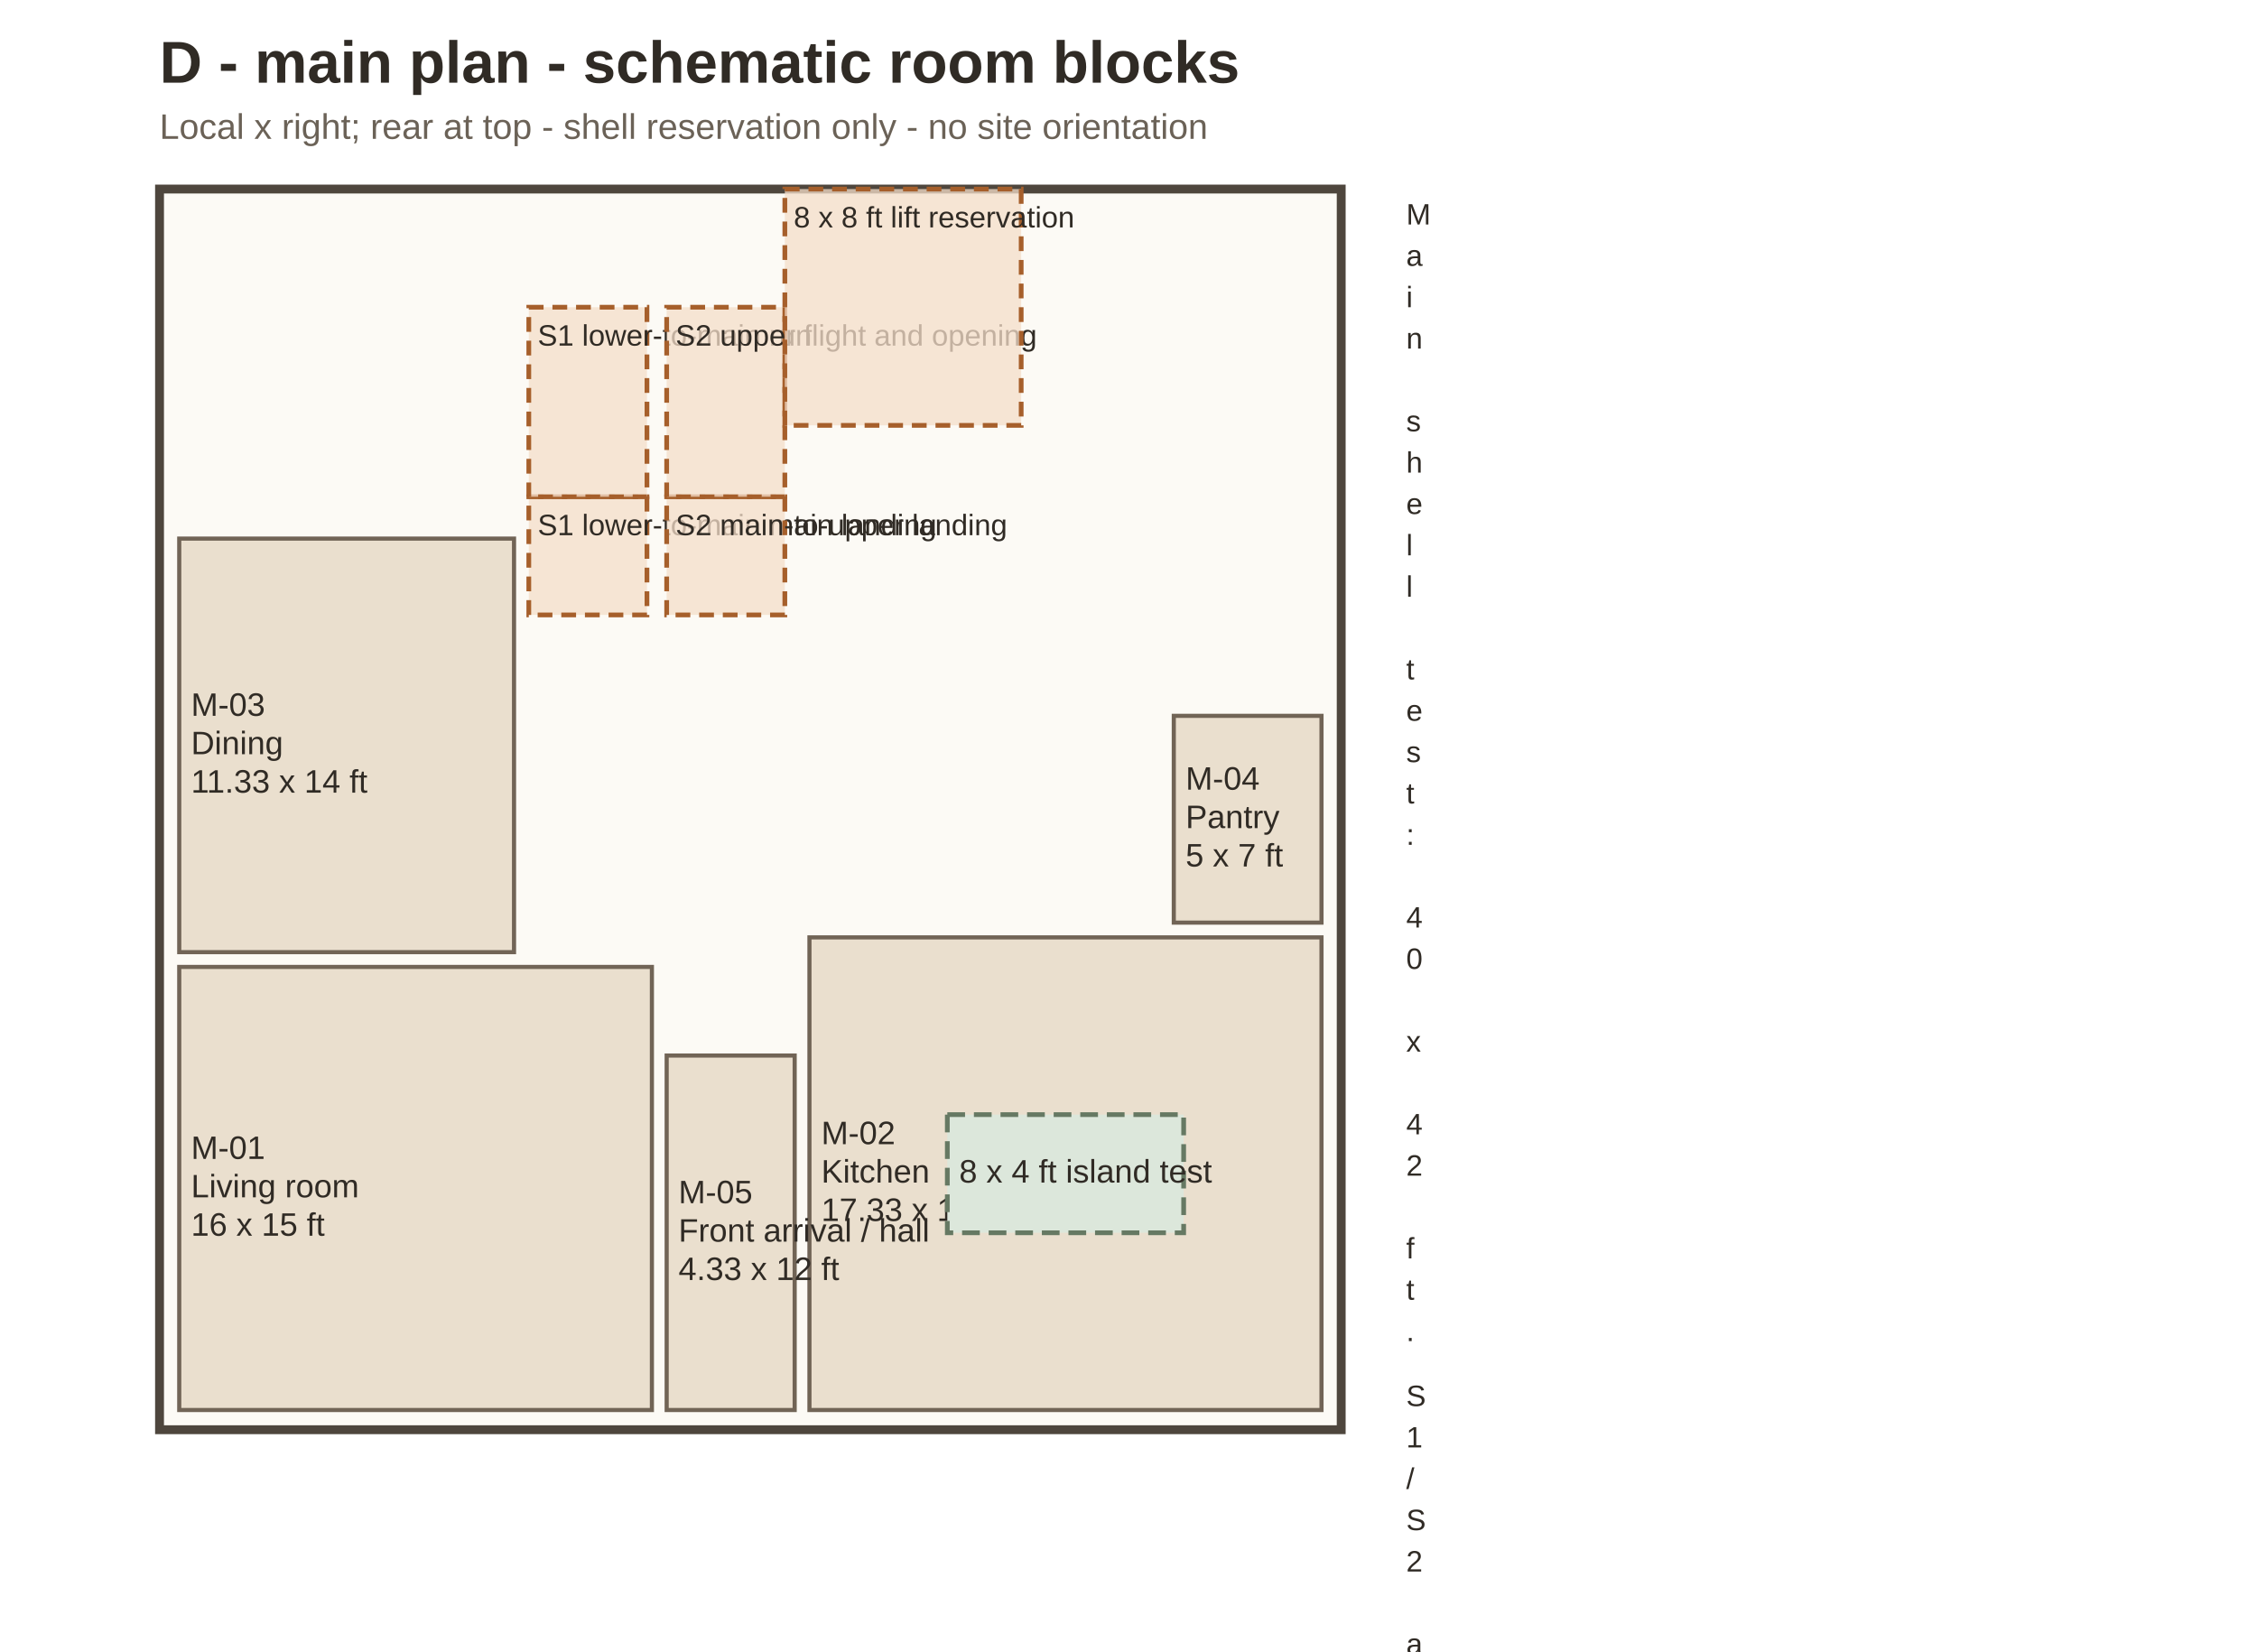
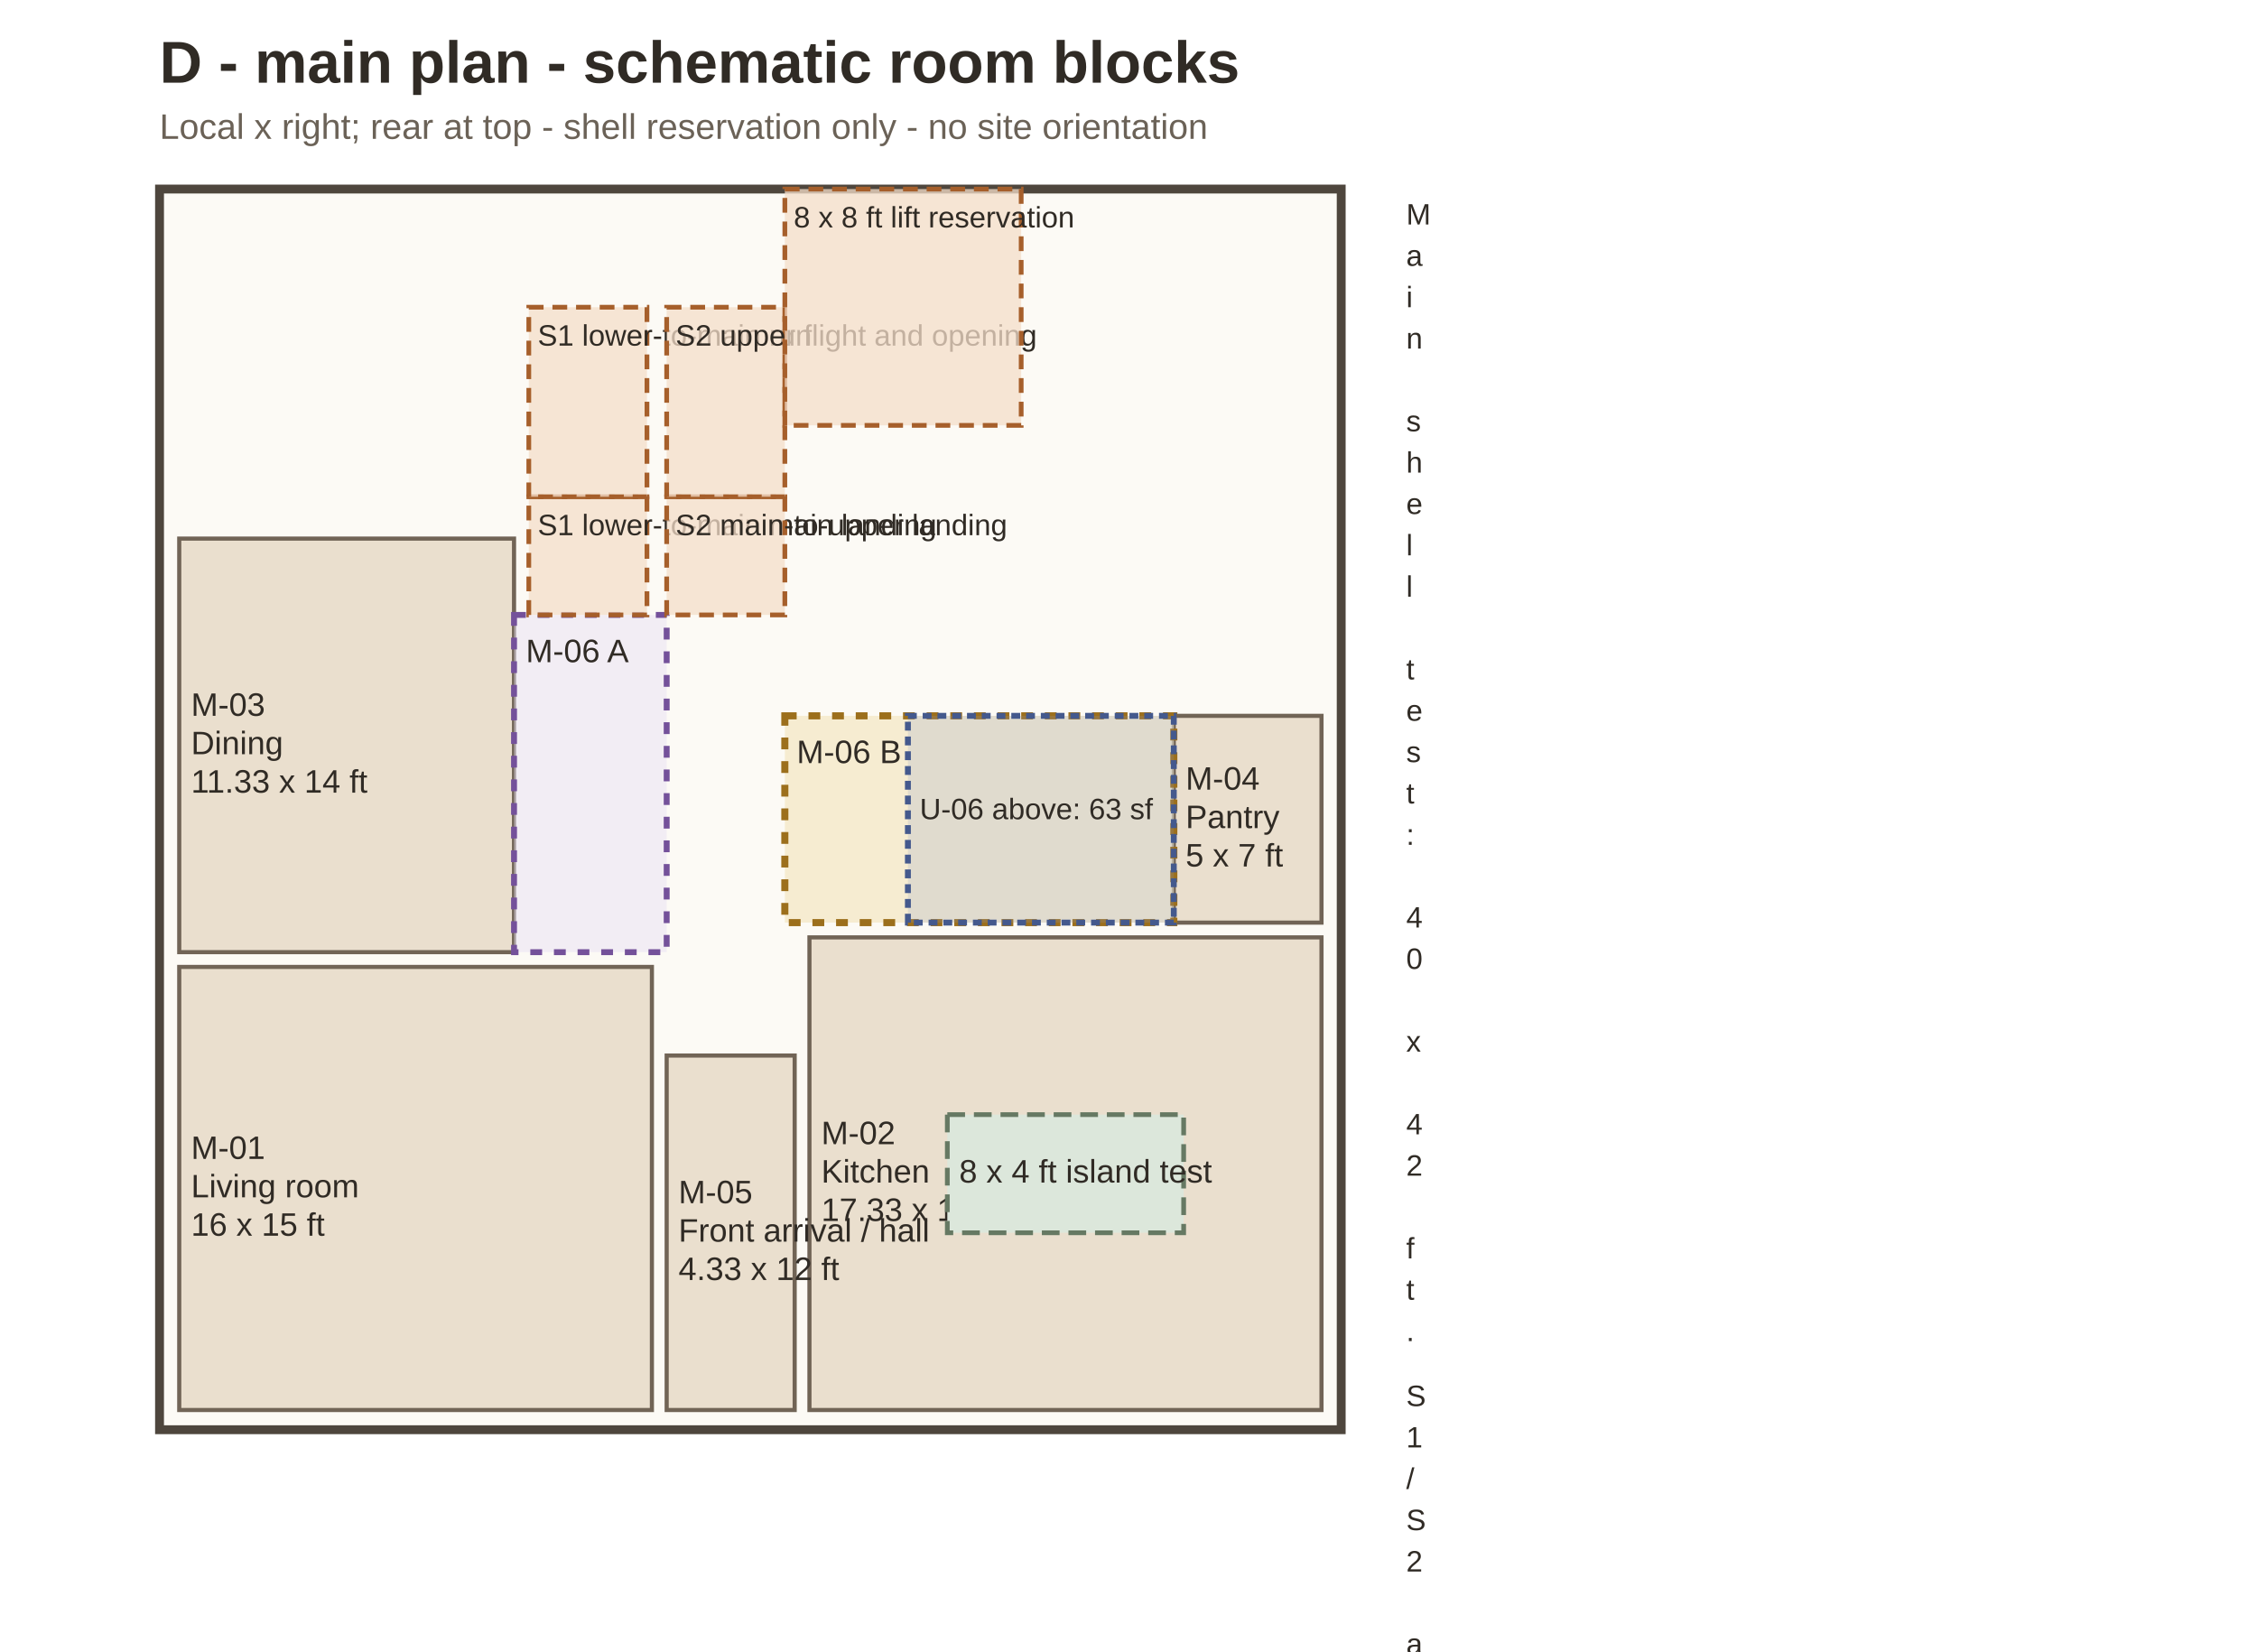
<svg xmlns="http://www.w3.org/2000/svg" width="764" height="559" viewBox="0 0 764 559">
-   <style>text{font-family:Arial,sans-serif;fill:#302b25}.title{font-size:20px;font-weight:bold}.label{font-size:11px}.small{font-size:10px}.shell{fill:#fcfaf5;stroke:#4e463d;stroke-width:3}.room{fill:#eadfce;stroke:#716456;stroke-width:1.4}.circulation{fill:#f3eee5;stroke:#9a8d7d;stroke-width:1;stroke-dasharray:4 3}.island{fill:#dce7db;stroke:#667963;stroke-width:1.6;stroke-dasharray:6 3}.core{fill:#f4ddc9;fill-opacity:.75;stroke:#a65f2b;stroke-width:1.6;stroke-dasharray:5 3}.header{font-size:12px;fill:#6b6257}</style>
+   <style>text{font-family:Arial,sans-serif;fill:#302b25}.title{font-size:20px;font-weight:bold}.label{font-size:11px}.small{font-size:10px}.shell{fill:#fcfaf5;stroke:#4e463d;stroke-width:3}.room{fill:#eadfce;stroke:#716456;stroke-width:1.4}.circulation{fill:#f3eee5;stroke:#9a8d7d;stroke-width:1;stroke-dasharray:4 3}.island{fill:#dce7db;stroke:#667963;stroke-width:1.6;stroke-dasharray:6 3}.core{fill:#f4ddc9;fill-opacity:.75;stroke:#a65f2b;stroke-width:1.6;stroke-dasharray:5 3}.bath-search{fill:#e7e0f2;fill-opacity:.48;stroke:#74519a;stroke-width:2;stroke-dasharray:4 4}.bath-search-selected{fill:#f3e5bd;fill-opacity:.65;stroke:#9c6f1c;stroke-width:2.4;stroke-dasharray:4 4}.crosslevel{fill:#8998c4;fill-opacity:.2;stroke:#44598d;stroke-width:2;stroke-dasharray:3 2}.header{font-size:12px;fill:#6b6257}</style>
  <text class="title" x="54" y="28">D - main plan - schematic room blocks</text>
  <text class="header" x="54" y="47">Local x right; rear at top - shell reservation only - no site orientation</text>
  <rect class="shell" x="54" y="64" width="400" height="420" />
  <rect class="room" x="60.67" y="327.33" width="160" height="150" />
  <text class="label" x="64.67" y="392.33">M-01</text>
  <text class="label" x="64.67" y="405.33">Living room</text>
  <text class="label" x="64.67" y="418.33">16 x 15 ft</text>
  <rect class="room" x="274" y="317.33" width="173.33" height="160" />
  <text class="label" x="278" y="387.33">M-02</text>
  <text class="label" x="278" y="400.33">Kitchen</text>
  <text class="label" x="278" y="413.33">17.33 x 16 ft</text>
  <rect class="room" x="60.67" y="182.33" width="113.33" height="140" />
  <text class="label" x="64.67" y="242.33">M-03</text>
  <text class="label" x="64.67" y="255.33">Dining</text>
  <text class="label" x="64.67" y="268.33">11.33 x 14 ft</text>
  <rect class="room" x="397.33" y="242.33" width="50" height="70" />
  <text class="label" x="401.33" y="267.33">M-04</text>
  <text class="label" x="401.33" y="280.33">Pantry</text>
  <text class="label" x="401.33" y="293.33">5 x 7 ft</text>
  <rect class="room" x="225.67" y="357.33" width="43.33" height="120" />
  <text class="label" x="229.67" y="407.33">M-05</text>
  <text class="label" x="229.67" y="420.33">Front arrival / hall</text>
  <text class="label" x="229.67" y="433.33">4.33 x 12 ft</text>
+   <rect class="bath-search" x="174" y="208.17" width="51.67" height="114.17" />
+   <text class="label" x="178" y="224.17">M-06 A</text>
+   <rect class="bath-search-selected" x="265.67" y="242.33" width="131.67" height="70" />
+   <text class="label" x="269.67" y="258.33">M-06 B</text>
+   <rect class="crosslevel" x="307.33" y="242.33" width="90" height="70" />
+   <text class="small" x="311.33" y="277.33">U-06 above: 63 sf</text>
  <rect class="island" x="320.67" y="377.33" width="80" height="40" />
  <text class="label" x="324.67" y="400.33">8 x 4 ft island test</text>
  <rect class="core" x="179" y="168.17" width="40" height="40" />
  <text class="small" x="182" y="181.17">S1 lower-to-main main landing</text>
  <rect class="core" x="179" y="104" width="40" height="64.167" />
  <text class="small" x="182" y="117">S1 lower-to-main run</text>
  <rect class="core" x="225.67" y="168.17" width="40" height="40" />
  <text class="small" x="228.67" y="181.17">S2 main-to-upper landing</text>
  <rect class="core" x="225.67" y="104" width="40" height="64.167" />
  <text class="small" x="228.67" y="117">S2 upper flight and opening</text>
  <rect class="core" x="265.67" y="64" width="80" height="80" />
  <text class="small" x="268.67" y="77">8 x 8 ft lift reservation</text>
  <text class="small" x="476" y="76">M</text>
  <text class="small" x="476" y="90">a</text>
  <text class="small" x="476" y="104">i</text>
  <text class="small" x="476" y="118">n</text>
  <text class="small" x="476" y="132"> </text>
  <text class="small" x="476" y="146">s</text>
  <text class="small" x="476" y="160">h</text>
  <text class="small" x="476" y="174">e</text>
  <text class="small" x="476" y="188">l</text>
  <text class="small" x="476" y="202">l</text>
  <text class="small" x="476" y="216"> </text>
  <text class="small" x="476" y="230">t</text>
  <text class="small" x="476" y="244">e</text>
  <text class="small" x="476" y="258">s</text>
  <text class="small" x="476" y="272">t</text>
  <text class="small" x="476" y="286">:</text>
  <text class="small" x="476" y="300"> </text>
  <text class="small" x="476" y="314">4</text>
  <text class="small" x="476" y="328">0</text>
  <text class="small" x="476" y="342"> </text>
  <text class="small" x="476" y="356">x</text>
  <text class="small" x="476" y="370"> </text>
  <text class="small" x="476" y="384">4</text>
  <text class="small" x="476" y="398">2</text>
  <text class="small" x="476" y="412"> </text>
  <text class="small" x="476" y="426">f</text>
  <text class="small" x="476" y="440">t</text>
  <text class="small" x="476" y="454">.</text>
  <text class="small" x="476" y="476">S</text>
  <text class="small" x="476" y="490">1</text>
  <text class="small" x="476" y="504">/</text>
  <text class="small" x="476" y="518">S</text>
  <text class="small" x="476" y="532">2</text>
  <text class="small" x="476" y="546"> </text>
  <text class="small" x="476" y="560">a</text>
  <text class="small" x="476" y="574">n</text>
  <text class="small" x="476" y="588">d</text>
  <text class="small" x="476" y="602"> </text>
  <text class="small" x="476" y="616">l</text>
  <text class="small" x="476" y="630">i</text>
  <text class="small" x="476" y="644">f</text>
  <text class="small" x="476" y="658">t</text>
  <text class="small" x="476" y="672"> </text>
  <text class="small" x="476" y="686">a</text>
  <text class="small" x="476" y="700">r</text>
  <text class="small" x="476" y="714">e</text>
  <text class="small" x="476" y="728"> </text>
  <text class="small" x="476" y="742">c</text>
  <text class="small" x="476" y="756">o</text>
  <text class="small" x="476" y="770">m</text>
  <text class="small" x="476" y="784">p</text>
  <text class="small" x="476" y="798">a</text>
  <text class="small" x="476" y="812">r</text>
  <text class="small" x="476" y="826">i</text>
  <text class="small" x="476" y="840">s</text>
  <text class="small" x="476" y="854">o</text>
  <text class="small" x="476" y="868">n</text>
  <text class="small" x="476" y="882"> </text>
  <text class="small" x="476" y="896">b</text>
  <text class="small" x="476" y="910">l</text>
  <text class="small" x="476" y="924">o</text>
  <text class="small" x="476" y="938">c</text>
  <text class="small" x="476" y="952">k</text>
  <text class="small" x="476" y="966">s</text>
  <text class="small" x="476" y="980">;</text>
  <text class="small" x="476" y="994"> </text>
  <text class="small" x="476" y="1008">w</text>
  <text class="small" x="476" y="1022">a</text>
  <text class="small" x="476" y="1036">l</text>
  <text class="small" x="476" y="1050">l</text>
  <text class="small" x="476" y="1064"> </text>
  <text class="small" x="476" y="1078">o</text>
  <text class="small" x="476" y="1092">p</text>
  <text class="small" x="476" y="1106">e</text>
  <text class="small" x="476" y="1120">n</text>
  <text class="small" x="476" y="1134">i</text>
  <text class="small" x="476" y="1148">n</text>
  <text class="small" x="476" y="1162">g</text>
  <text class="small" x="476" y="1176">s</text>
  <text class="small" x="476" y="1190"> </text>
  <text class="small" x="476" y="1204">a</text>
  <text class="small" x="476" y="1218">n</text>
  <text class="small" x="476" y="1232">d</text>
  <text class="small" x="476" y="1246"> </text>
  <text class="small" x="476" y="1260">n</text>
  <text class="small" x="476" y="1274">a</text>
  <text class="small" x="476" y="1288">t</text>
  <text class="small" x="476" y="1302">i</text>
  <text class="small" x="476" y="1316">v</text>
  <text class="small" x="476" y="1330">e</text>
  <text class="small" x="476" y="1344"> </text>
  <text class="small" x="476" y="1358">l</text>
  <text class="small" x="476" y="1372">a</text>
  <text class="small" x="476" y="1386">n</text>
  <text class="small" x="476" y="1400">d</text>
  <text class="small" x="476" y="1414">i</text>
  <text class="small" x="476" y="1428">n</text>
  <text class="small" x="476" y="1442">g</text>
  <text class="small" x="476" y="1456">s</text>
  <text class="small" x="476" y="1470"> </text>
  <text class="small" x="476" y="1484">T</text>
  <text class="small" x="476" y="1498">B</text>
  <text class="small" x="476" y="1512">D</text>
  <text class="small" x="476" y="1526">.</text>
  <text class="small" x="476" y="1548">M</text>
  <text class="small" x="476" y="1562">-</text>
  <text class="small" x="476" y="1576">0</text>
  <text class="small" x="476" y="1590">6</text>
  <text class="small" x="476" y="1604"> </text>
-   <text class="small" x="476" y="1618">h</text>
-   <text class="small" x="476" y="1632">a</text>
-   <text class="small" x="476" y="1646">l</text>
-   <text class="small" x="476" y="1660">f</text>
+   <text class="small" x="476" y="1618">t</text>
+   <text class="small" x="476" y="1632">e</text>
+   <text class="small" x="476" y="1646">s</text>
+   <text class="small" x="476" y="1660">t</text>
  <text class="small" x="476" y="1674"> </text>
-   <text class="small" x="476" y="1688">b</text>
-   <text class="small" x="476" y="1702">a</text>
-   <text class="small" x="476" y="1716">t</text>
-   <text class="small" x="476" y="1730">h</text>
+   <text class="small" x="476" y="1688">z</text>
+   <text class="small" x="476" y="1702">o</text>
+   <text class="small" x="476" y="1716">n</text>
+   <text class="small" x="476" y="1730">e</text>
  <text class="small" x="476" y="1744">:</text>
  <text class="small" x="476" y="1758"> </text>
-   <text class="small" x="476" y="1772">s</text>
-   <text class="small" x="476" y="1786">i</text>
-   <text class="small" x="476" y="1800">z</text>
-   <text class="small" x="476" y="1814">e</text>
-   <text class="small" x="476" y="1828"> </text>
+   <text class="small" x="476" y="1772">a</text>
+   <text class="small" x="476" y="1786">r</text>
+   <text class="small" x="476" y="1800">r</text>
+   <text class="small" x="476" y="1814">i</text>
+   <text class="small" x="476" y="1828">v</text>
  <text class="small" x="476" y="1842">a</text>
-   <text class="small" x="476" y="1856">n</text>
-   <text class="small" x="476" y="1870">d</text>
-   <text class="small" x="476" y="1884"> </text>
-   <text class="small" x="476" y="1898">l</text>
-   <text class="small" x="476" y="1912">o</text>
-   <text class="small" x="476" y="1926">c</text>
-   <text class="small" x="476" y="1940">a</text>
-   <text class="small" x="476" y="1954">t</text>
-   <text class="small" x="476" y="1968">i</text>
-   <text class="small" x="476" y="1982">o</text>
-   <text class="small" x="476" y="1996">n</text>
-   <text class="small" x="476" y="2010"> </text>
-   <text class="small" x="476" y="2024">T</text>
-   <text class="small" x="476" y="2038">B</text>
-   <text class="small" x="476" y="2052">D</text>
-   <text class="small" x="476" y="2066">;</text>
-   <text class="small" x="476" y="2080"> </text>
-   <text class="small" x="476" y="2094">n</text>
-   <text class="small" x="476" y="2108">o</text>
+   <text class="small" x="476" y="1856">l</text>
+   <text class="small" x="476" y="1870"> </text>
+   <text class="small" x="476" y="1884">/</text>
+   <text class="small" x="476" y="1898"> </text>
+   <text class="small" x="476" y="1912">h</text>
+   <text class="small" x="476" y="1926">a</text>
+   <text class="small" x="476" y="1940">l</text>
+   <text class="small" x="476" y="1954">l</text>
+   <text class="small" x="476" y="1968"> </text>
+   <text class="small" x="476" y="1982">e</text>
+   <text class="small" x="476" y="1996">d</text>
+   <text class="small" x="476" y="2010">g</text>
+   <text class="small" x="476" y="2024">e</text>
+   <text class="small" x="476" y="2038"> </text>
+   <text class="small" x="476" y="2052">s</text>
+   <text class="small" x="476" y="2066">e</text>
+   <text class="small" x="476" y="2080">l</text>
+   <text class="small" x="476" y="2094">e</text>
+   <text class="small" x="476" y="2108">c</text>
  <text class="small" x="476" y="2122">t</text>
-   <text class="small" x="476" y="2136"> </text>
+   <text class="small" x="476" y="2136">e</text>
  <text class="small" x="476" y="2150">d</text>
-   <text class="small" x="476" y="2164">r</text>
-   <text class="small" x="476" y="2178">a</text>
-   <text class="small" x="476" y="2192">w</text>
-   <text class="small" x="476" y="2206">n</text>
-   <text class="small" x="476" y="2220">.</text>
-   <text class="small" x="476" y="2242">K</text>
-   <text class="small" x="476" y="2256">i</text>
-   <text class="small" x="476" y="2270">t</text>
-   <text class="small" x="476" y="2284">c</text>
-   <text class="small" x="476" y="2298">h</text>
-   <text class="small" x="476" y="2312">e</text>
-   <text class="small" x="476" y="2326">n</text>
-   <text class="small" x="476" y="2340"> </text>
-   <text class="small" x="476" y="2354">b</text>
-   <text class="small" x="476" y="2368">l</text>
-   <text class="small" x="476" y="2382">o</text>
-   <text class="small" x="476" y="2396">c</text>
-   <text class="small" x="476" y="2410">k</text>
-   <text class="small" x="476" y="2424"> </text>
-   <text class="small" x="476" y="2438">r</text>
-   <text class="small" x="476" y="2452">e</text>
-   <text class="small" x="476" y="2466">t</text>
-   <text class="small" x="476" y="2480">a</text>
-   <text class="small" x="476" y="2494">i</text>
-   <text class="small" x="476" y="2508">n</text>
-   <text class="small" x="476" y="2522">s</text>
-   <text class="small" x="476" y="2536"> </text>
-   <text class="small" x="476" y="2550">t</text>
-   <text class="small" x="476" y="2564">h</text>
-   <text class="small" x="476" y="2578">e</text>
-   <text class="small" x="476" y="2592"> </text>
-   <text class="small" x="476" y="2606">p</text>
-   <text class="small" x="476" y="2620">r</text>
-   <text class="small" x="476" y="2634">i</text>
-   <text class="small" x="476" y="2648">o</text>
-   <text class="small" x="476" y="2662">r</text>
-   <text class="small" x="476" y="2676"> </text>
-   <text class="small" x="476" y="2690">f</text>
-   <text class="small" x="476" y="2704">i</text>
-   <text class="small" x="476" y="2718">t</text>
-   <text class="small" x="476" y="2732">-</text>
-   <text class="small" x="476" y="2746">s</text>
-   <text class="small" x="476" y="2760">t</text>
-   <text class="small" x="476" y="2774">u</text>
-   <text class="small" x="476" y="2788">d</text>
-   <text class="small" x="476" y="2802">y</text>
-   <text class="small" x="476" y="2816"> </text>
-   <text class="small" x="476" y="2830">s</text>
-   <text class="small" x="476" y="2844">i</text>
-   <text class="small" x="476" y="2858">z</text>
-   <text class="small" x="476" y="2872">e</text>
-   <text class="small" x="476" y="2886">;</text>
-   <text class="small" x="476" y="2900"> </text>
-   <text class="small" x="476" y="2914">n</text>
-   <text class="small" x="476" y="2928">o</text>
-   <text class="small" x="476" y="2942">t</text>
-   <text class="small" x="476" y="2956"> </text>
-   <text class="small" x="476" y="2970">a</text>
-   <text class="small" x="476" y="2984">p</text>
-   <text class="small" x="476" y="2998">p</text>
-   <text class="small" x="476" y="3012">r</text>
-   <text class="small" x="476" y="3026">o</text>
-   <text class="small" x="476" y="3040">v</text>
-   <text class="small" x="476" y="3054">e</text>
-   <text class="small" x="476" y="3068">d</text>
-   <text class="small" x="476" y="3082">.</text>
+   <text class="small" x="476" y="2164">;</text>
+   <text class="small" x="476" y="2178"> </text>
+   <text class="small" x="476" y="2192">n</text>
+   <text class="small" x="476" y="2206">o</text>
+   <text class="small" x="476" y="2220"> </text>
+   <text class="small" x="476" y="2234">f</text>
+   <text class="small" x="476" y="2248">o</text>
+   <text class="small" x="476" y="2262">o</text>
+   <text class="small" x="476" y="2276">t</text>
+   <text class="small" x="476" y="2290">p</text>
+   <text class="small" x="476" y="2304">r</text>
+   <text class="small" x="476" y="2318">i</text>
+   <text class="small" x="476" y="2332">n</text>
+   <text class="small" x="476" y="2346">t</text>
+   <text class="small" x="476" y="2360"> </text>
+   <text class="small" x="476" y="2374">o</text>
+   <text class="small" x="476" y="2388">r</text>
+   <text class="small" x="476" y="2402"> </text>
+   <text class="small" x="476" y="2416">s</text>
+   <text class="small" x="476" y="2430">e</text>
+   <text class="small" x="476" y="2444">r</text>
+   <text class="small" x="476" y="2458">v</text>
+   <text class="small" x="476" y="2472">i</text>
+   <text class="small" x="476" y="2486">c</text>
+   <text class="small" x="476" y="2500">e</text>
+   <text class="small" x="476" y="2514"> </text>
+   <text class="small" x="476" y="2528">r</text>
+   <text class="small" x="476" y="2542">o</text>
+   <text class="small" x="476" y="2556">u</text>
+   <text class="small" x="476" y="2570">t</text>
+   <text class="small" x="476" y="2584">e</text>
+   <text class="small" x="476" y="2598"> </text>
+   <text class="small" x="476" y="2612">a</text>
+   <text class="small" x="476" y="2626">s</text>
+   <text class="small" x="476" y="2640">s</text>
+   <text class="small" x="476" y="2654">i</text>
+   <text class="small" x="476" y="2668">g</text>
+   <text class="small" x="476" y="2682">n</text>
+   <text class="small" x="476" y="2696">e</text>
+   <text class="small" x="476" y="2710">d</text>
+   <text class="small" x="476" y="2724">.</text>
+   <text class="small" x="476" y="2746">M</text>
+   <text class="small" x="476" y="2760">-</text>
+   <text class="small" x="476" y="2774">0</text>
+   <text class="small" x="476" y="2788">6</text>
+   <text class="small" x="476" y="2802"> </text>
+   <text class="small" x="476" y="2816">B</text>
+   <text class="small" x="476" y="2830"> </text>
+   <text class="small" x="476" y="2844">p</text>
+   <text class="small" x="476" y="2858">a</text>
+   <text class="small" x="476" y="2872">n</text>
+   <text class="small" x="476" y="2886">t</text>
+   <text class="small" x="476" y="2900">r</text>
+   <text class="small" x="476" y="2914">y</text>
+   <text class="small" x="476" y="2928">-</text>
+   <text class="small" x="476" y="2942">s</text>
+   <text class="small" x="476" y="2956">i</text>
+   <text class="small" x="476" y="2970">d</text>
+   <text class="small" x="476" y="2984">e</text>
+   <text class="small" x="476" y="2998"> </text>
+   <text class="small" x="476" y="3012">s</text>
+   <text class="small" x="476" y="3026">e</text>
+   <text class="small" x="476" y="3040">a</text>
+   <text class="small" x="476" y="3054">r</text>
+   <text class="small" x="476" y="3068">c</text>
+   <text class="small" x="476" y="3082">h</text>
+   <text class="small" x="476" y="3096"> </text>
+   <text class="small" x="476" y="3110">w</text>
+   <text class="small" x="476" y="3124">i</text>
+   <text class="small" x="476" y="3138">n</text>
+   <text class="small" x="476" y="3152">d</text>
+   <text class="small" x="476" y="3166">o</text>
+   <text class="small" x="476" y="3180">w</text>
+   <text class="small" x="476" y="3194"> </text>
+   <text class="small" x="476" y="3208">i</text>
+   <text class="small" x="476" y="3222">s</text>
+   <text class="small" x="476" y="3236"> </text>
+   <text class="small" x="476" y="3250">s</text>
+   <text class="small" x="476" y="3264">e</text>
+   <text class="small" x="476" y="3278">l</text>
+   <text class="small" x="476" y="3292">e</text>
+   <text class="small" x="476" y="3306">c</text>
+   <text class="small" x="476" y="3320">t</text>
+   <text class="small" x="476" y="3334">e</text>
+   <text class="small" x="476" y="3348">d</text>
+   <text class="small" x="476" y="3362"> </text>
+   <text class="small" x="476" y="3376">f</text>
+   <text class="small" x="476" y="3390">o</text>
+   <text class="small" x="476" y="3404">r</text>
+   <text class="small" x="476" y="3418"> </text>
+   <text class="small" x="476" y="3432">t</text>
+   <text class="small" x="476" y="3446">h</text>
+   <text class="small" x="476" y="3460">e</text>
+   <text class="small" x="476" y="3474"> </text>
+   <text class="small" x="476" y="3488">f</text>
+   <text class="small" x="476" y="3502">i</text>
+   <text class="small" x="476" y="3516">r</text>
+   <text class="small" x="476" y="3530">s</text>
+   <text class="small" x="476" y="3544">t</text>
+   <text class="small" x="476" y="3558"> </text>
+   <text class="small" x="476" y="3572">f</text>
+   <text class="small" x="476" y="3586">i</text>
+   <text class="small" x="476" y="3600">t</text>
+   <text class="small" x="476" y="3614"> </text>
+   <text class="small" x="476" y="3628">t</text>
+   <text class="small" x="476" y="3642">e</text>
+   <text class="small" x="476" y="3656">s</text>
+   <text class="small" x="476" y="3670">t</text>
+   <text class="small" x="476" y="3684">;</text>
+   <text class="small" x="476" y="3698"> </text>
+   <text class="small" x="476" y="3712">A</text>
+   <text class="small" x="476" y="3726"> </text>
+   <text class="small" x="476" y="3740">r</text>
+   <text class="small" x="476" y="3754">e</text>
+   <text class="small" x="476" y="3768">m</text>
+   <text class="small" x="476" y="3782">a</text>
+   <text class="small" x="476" y="3796">i</text>
+   <text class="small" x="476" y="3810">n</text>
+   <text class="small" x="476" y="3824">s</text>
+   <text class="small" x="476" y="3838"> </text>
+   <text class="small" x="476" y="3852">t</text>
+   <text class="small" x="476" y="3866">h</text>
+   <text class="small" x="476" y="3880">e</text>
+   <text class="small" x="476" y="3894"> </text>
+   <text class="small" x="476" y="3908">d</text>
+   <text class="small" x="476" y="3922">i</text>
+   <text class="small" x="476" y="3936">n</text>
+   <text class="small" x="476" y="3950">i</text>
+   <text class="small" x="476" y="3964">n</text>
+   <text class="small" x="476" y="3978">g</text>
+   <text class="small" x="476" y="3992">-</text>
+   <text class="small" x="476" y="4006">s</text>
+   <text class="small" x="476" y="4020">i</text>
+   <text class="small" x="476" y="4034">d</text>
+   <text class="small" x="476" y="4048">e</text>
+   <text class="small" x="476" y="4062"> </text>
+   <text class="small" x="476" y="4076">a</text>
+   <text class="small" x="476" y="4090">l</text>
+   <text class="small" x="476" y="4104">t</text>
+   <text class="small" x="476" y="4118">e</text>
+   <text class="small" x="476" y="4132">r</text>
+   <text class="small" x="476" y="4146">n</text>
+   <text class="small" x="476" y="4160">a</text>
+   <text class="small" x="476" y="4174">t</text>
+   <text class="small" x="476" y="4188">i</text>
+   <text class="small" x="476" y="4202">v</text>
+   <text class="small" x="476" y="4216">e</text>
+   <text class="small" x="476" y="4230">.</text>
+   <text class="small" x="476" y="4252">D</text>
+   <text class="small" x="476" y="4266">a</text>
+   <text class="small" x="476" y="4280">s</text>
+   <text class="small" x="476" y="4294">h</text>
+   <text class="small" x="476" y="4308">e</text>
+   <text class="small" x="476" y="4322">d</text>
+   <text class="small" x="476" y="4336"> </text>
+   <text class="small" x="476" y="4350">M</text>
+   <text class="small" x="476" y="4364">-</text>
+   <text class="small" x="476" y="4378">0</text>
+   <text class="small" x="476" y="4392">6</text>
+   <text class="small" x="476" y="4406"> </text>
+   <text class="small" x="476" y="4420">A</text>
+   <text class="small" x="476" y="4434">/</text>
+   <text class="small" x="476" y="4448">B</text>
+   <text class="small" x="476" y="4462"> </text>
+   <text class="small" x="476" y="4476">w</text>
+   <text class="small" x="476" y="4490">i</text>
+   <text class="small" x="476" y="4504">n</text>
+   <text class="small" x="476" y="4518">d</text>
+   <text class="small" x="476" y="4532">o</text>
+   <text class="small" x="476" y="4546">w</text>
+   <text class="small" x="476" y="4560">s</text>
+   <text class="small" x="476" y="4574"> </text>
+   <text class="small" x="476" y="4588">a</text>
+   <text class="small" x="476" y="4602">r</text>
+   <text class="small" x="476" y="4616">e</text>
+   <text class="small" x="476" y="4630"> </text>
+   <text class="small" x="476" y="4644">u</text>
+   <text class="small" x="476" y="4658">n</text>
+   <text class="small" x="476" y="4672">a</text>
+   <text class="small" x="476" y="4686">s</text>
+   <text class="small" x="476" y="4700">s</text>
+   <text class="small" x="476" y="4714">i</text>
+   <text class="small" x="476" y="4728">g</text>
+   <text class="small" x="476" y="4742">n</text>
+   <text class="small" x="476" y="4756">e</text>
+   <text class="small" x="476" y="4770">d</text>
+   <text class="small" x="476" y="4784"> </text>
+   <text class="small" x="476" y="4798">s</text>
+   <text class="small" x="476" y="4812">e</text>
+   <text class="small" x="476" y="4826">a</text>
+   <text class="small" x="476" y="4840">r</text>
+   <text class="small" x="476" y="4854">c</text>
+   <text class="small" x="476" y="4868">h</text>
+   <text class="small" x="476" y="4882"> </text>
+   <text class="small" x="476" y="4896">e</text>
+   <text class="small" x="476" y="4910">x</text>
+   <text class="small" x="476" y="4924">t</text>
+   <text class="small" x="476" y="4938">e</text>
+   <text class="small" x="476" y="4952">n</text>
+   <text class="small" x="476" y="4966">t</text>
+   <text class="small" x="476" y="4980">s</text>
+   <text class="small" x="476" y="4994">,</text>
+   <text class="small" x="476" y="5008"> </text>
+   <text class="small" x="476" y="5022">n</text>
+   <text class="small" x="476" y="5036">o</text>
+   <text class="small" x="476" y="5050">t</text>
+   <text class="small" x="476" y="5064"> </text>
+   <text class="small" x="476" y="5078">b</text>
+   <text class="small" x="476" y="5092">a</text>
+   <text class="small" x="476" y="5106">t</text>
+   <text class="small" x="476" y="5120">h</text>
+   <text class="small" x="476" y="5134"> </text>
+   <text class="small" x="476" y="5148">f</text>
+   <text class="small" x="476" y="5162">o</text>
+   <text class="small" x="476" y="5176">o</text>
+   <text class="small" x="476" y="5190">t</text>
+   <text class="small" x="476" y="5204">p</text>
+   <text class="small" x="476" y="5218">r</text>
+   <text class="small" x="476" y="5232">i</text>
+   <text class="small" x="476" y="5246">n</text>
+   <text class="small" x="476" y="5260">t</text>
+   <text class="small" x="476" y="5274">s</text>
+   <text class="small" x="476" y="5288">.</text>
+   <text class="small" x="476" y="5310">K</text>
+   <text class="small" x="476" y="5324">i</text>
+   <text class="small" x="476" y="5338">t</text>
+   <text class="small" x="476" y="5352">c</text>
+   <text class="small" x="476" y="5366">h</text>
+   <text class="small" x="476" y="5380">e</text>
+   <text class="small" x="476" y="5394">n</text>
+   <text class="small" x="476" y="5408"> </text>
+   <text class="small" x="476" y="5422">b</text>
+   <text class="small" x="476" y="5436">l</text>
+   <text class="small" x="476" y="5450">o</text>
+   <text class="small" x="476" y="5464">c</text>
+   <text class="small" x="476" y="5478">k</text>
+   <text class="small" x="476" y="5492"> </text>
+   <text class="small" x="476" y="5506">r</text>
+   <text class="small" x="476" y="5520">e</text>
+   <text class="small" x="476" y="5534">t</text>
+   <text class="small" x="476" y="5548">a</text>
+   <text class="small" x="476" y="5562">i</text>
+   <text class="small" x="476" y="5576">n</text>
+   <text class="small" x="476" y="5590">s</text>
+   <text class="small" x="476" y="5604"> </text>
+   <text class="small" x="476" y="5618">t</text>
+   <text class="small" x="476" y="5632">h</text>
+   <text class="small" x="476" y="5646">e</text>
+   <text class="small" x="476" y="5660"> </text>
+   <text class="small" x="476" y="5674">p</text>
+   <text class="small" x="476" y="5688">r</text>
+   <text class="small" x="476" y="5702">i</text>
+   <text class="small" x="476" y="5716">o</text>
+   <text class="small" x="476" y="5730">r</text>
+   <text class="small" x="476" y="5744"> </text>
+   <text class="small" x="476" y="5758">f</text>
+   <text class="small" x="476" y="5772">i</text>
+   <text class="small" x="476" y="5786">t</text>
+   <text class="small" x="476" y="5800">-</text>
+   <text class="small" x="476" y="5814">s</text>
+   <text class="small" x="476" y="5828">t</text>
+   <text class="small" x="476" y="5842">u</text>
+   <text class="small" x="476" y="5856">d</text>
+   <text class="small" x="476" y="5870">y</text>
+   <text class="small" x="476" y="5884"> </text>
+   <text class="small" x="476" y="5898">s</text>
+   <text class="small" x="476" y="5912">i</text>
+   <text class="small" x="476" y="5926">z</text>
+   <text class="small" x="476" y="5940">e</text>
+   <text class="small" x="476" y="5954">;</text>
+   <text class="small" x="476" y="5968"> </text>
+   <text class="small" x="476" y="5982">n</text>
+   <text class="small" x="476" y="5996">o</text>
+   <text class="small" x="476" y="6010">t</text>
+   <text class="small" x="476" y="6024"> </text>
+   <text class="small" x="476" y="6038">a</text>
+   <text class="small" x="476" y="6052">p</text>
+   <text class="small" x="476" y="6066">p</text>
+   <text class="small" x="476" y="6080">r</text>
+   <text class="small" x="476" y="6094">o</text>
+   <text class="small" x="476" y="6108">v</text>
+   <text class="small" x="476" y="6122">e</text>
+   <text class="small" x="476" y="6136">d</text>
+   <text class="small" x="476" y="6150">.</text>
</svg>
